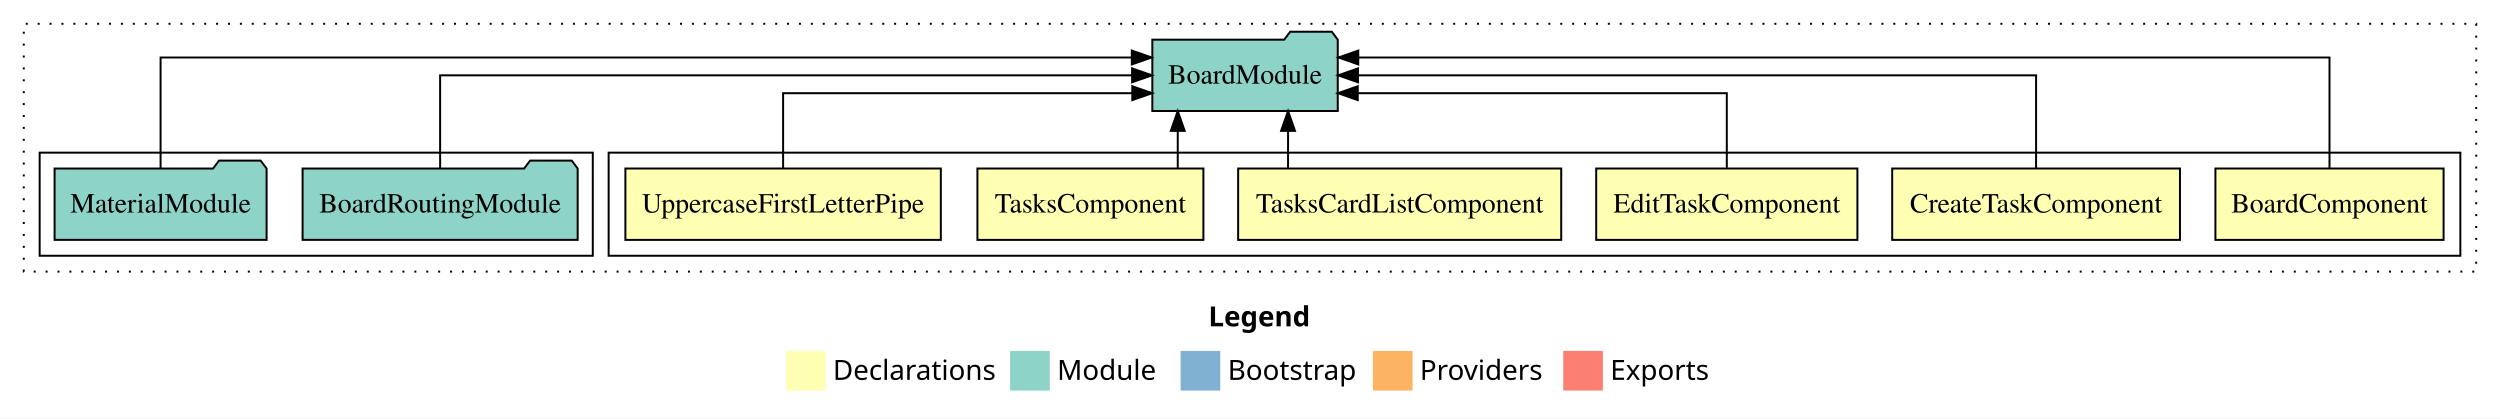
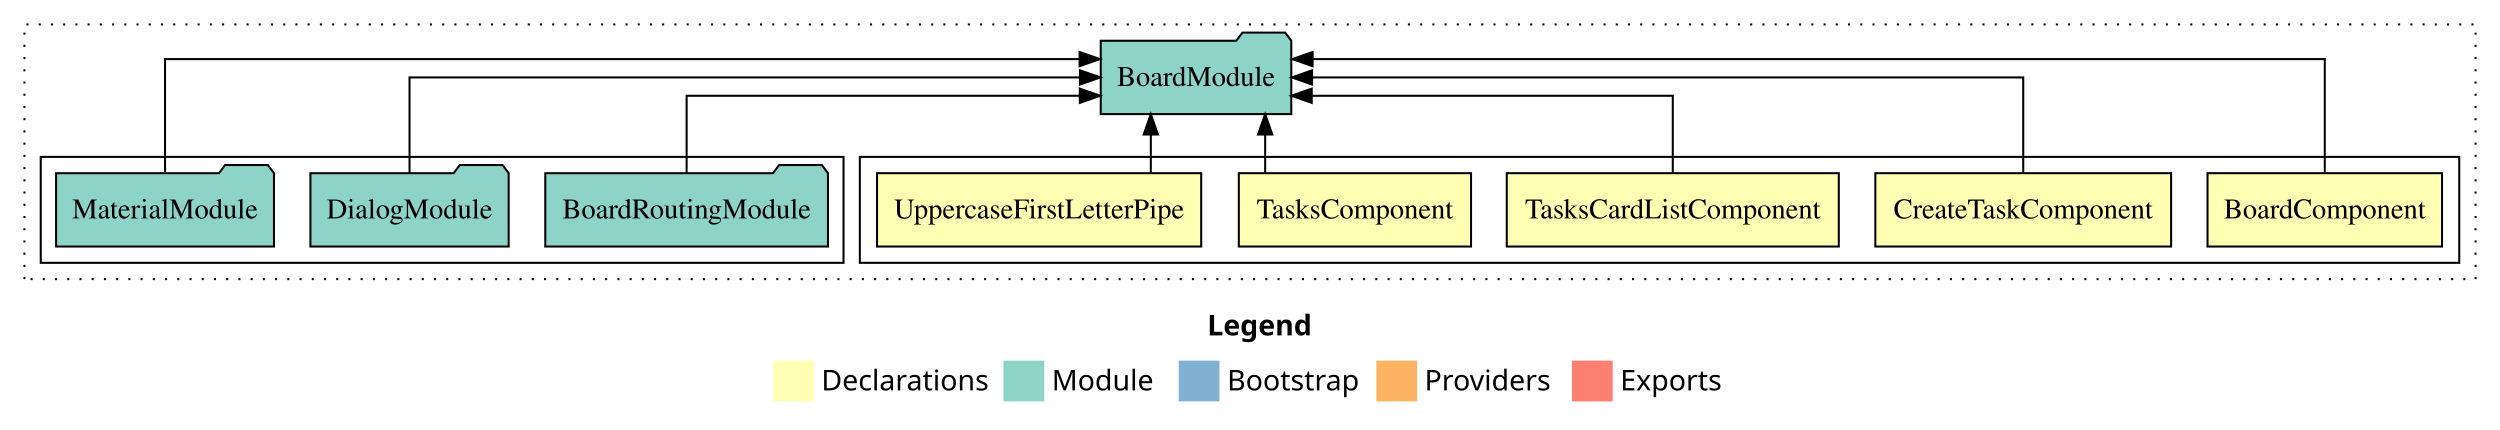
- <svg xmlns="http://www.w3.org/2000/svg" width="1261pt" height="211pt" viewBox="0.00 0.00 1261.00 211.00">
+ <svg xmlns="http://www.w3.org/2000/svg" width="1227pt" height="211pt" viewBox="0.00 0.00 1227.00 211.00">
  <g id="graph0" class="graph" transform="scale(1 1) rotate(0) translate(4 207)">
-     <polygon fill="#ffffff" stroke="transparent" points="-4,4 -4,-207 1257,-207 1257,4 -4,4" />
-     <text text-anchor="start" x="605.509" y="-42.4" font-family="sans-serif" font-weight="bold" font-size="14.00" fill="#000000">Legend</text>
-     <polygon fill="#ffffb3" stroke="transparent" points="392.5,-10 392.5,-30 412.5,-30 412.5,-10 392.5,-10" />
-     <text text-anchor="start" x="416.129" y="-15.4" font-family="sans-serif" font-size="14.00" fill="#000000">  Declarations</text>
-     <polygon fill="#8dd3c7" stroke="transparent" points="505.5,-10 505.5,-30 525.5,-30 525.5,-10 505.5,-10" />
-     <text text-anchor="start" x="529.225" y="-15.4" font-family="sans-serif" font-size="14.00" fill="#000000">  Module</text>
-     <polygon fill="#80b1d3" stroke="transparent" points="591.5,-10 591.5,-30 611.5,-30 611.5,-10 591.5,-10" />
-     <text text-anchor="start" x="615.281" y="-15.4" font-family="sans-serif" font-size="14.00" fill="#000000">  Bootstrap</text>
-     <polygon fill="#fdb462" stroke="transparent" points="688.5,-10 688.5,-30 708.5,-30 708.5,-10 688.5,-10" />
-     <text text-anchor="start" x="712.173" y="-15.4" font-family="sans-serif" font-size="14.00" fill="#000000">  Providers</text>
-     <polygon fill="#fb8072" stroke="transparent" points="784.5,-10 784.5,-30 804.5,-30 804.5,-10 784.5,-10" />
-     <text text-anchor="start" x="808.226" y="-15.4" font-family="sans-serif" font-size="14.00" fill="#000000">  Exports</text>
+     <polygon fill="#ffffff" stroke="transparent" points="-4,4 -4,-207 1223,-207 1223,4 -4,4" />
+     <text text-anchor="start" x="588.509" y="-42.4" font-family="sans-serif" font-weight="bold" font-size="14.00" fill="#000000">Legend</text>
+     <polygon fill="#ffffb3" stroke="transparent" points="375.5,-10 375.5,-30 395.5,-30 395.5,-10 375.5,-10" />
+     <text text-anchor="start" x="399.129" y="-15.4" font-family="sans-serif" font-size="14.00" fill="#000000">  Declarations</text>
+     <polygon fill="#8dd3c7" stroke="transparent" points="488.5,-10 488.5,-30 508.5,-30 508.5,-10 488.5,-10" />
+     <text text-anchor="start" x="512.225" y="-15.4" font-family="sans-serif" font-size="14.00" fill="#000000">  Module</text>
+     <polygon fill="#80b1d3" stroke="transparent" points="574.5,-10 574.5,-30 594.5,-30 594.5,-10 574.5,-10" />
+     <text text-anchor="start" x="598.281" y="-15.4" font-family="sans-serif" font-size="14.00" fill="#000000">  Bootstrap</text>
+     <polygon fill="#fdb462" stroke="transparent" points="671.5,-10 671.5,-30 691.5,-30 691.5,-10 671.5,-10" />
+     <text text-anchor="start" x="695.173" y="-15.4" font-family="sans-serif" font-size="14.00" fill="#000000">  Providers</text>
+     <polygon fill="#fb8072" stroke="transparent" points="767.5,-10 767.5,-30 787.5,-30 787.5,-10 767.5,-10" />
+     <text text-anchor="start" x="791.226" y="-15.4" font-family="sans-serif" font-size="14.00" fill="#000000">  Exports</text>
    <g id="clust1" class="cluster">
-       <polygon fill="none" stroke="#000000" stroke-dasharray="1,5" points="8,-70 8,-195 1245,-195 1245,-70 8,-70" />
+       <polygon fill="none" stroke="#000000" stroke-dasharray="1,5" points="8,-70 8,-195 1211,-195 1211,-70 8,-70" />
    </g>
    <g id="clust2" class="cluster">
-       <polygon fill="none" stroke="#000000" points="303,-78 303,-130 1237,-130 1237,-78 303,-78" />
+       <polygon fill="none" stroke="#000000" points="418,-78 418,-130 1203,-130 1203,-78 418,-78" />
    </g>
-     <g id="clust9" class="cluster">
-       <polygon fill="none" stroke="#000000" points="16,-78 16,-130 295,-130 295,-78 16,-78" />
+     <g id="clust8" class="cluster">
+       <polygon fill="none" stroke="#000000" points="16,-78 16,-130 410,-130 410,-78 16,-78" />
    </g>
    <g id="node1" class="node">
-       <polygon fill="#ffffb3" stroke="#000000" points="1228.545,-122 1113.455,-122 1113.455,-86 1228.545,-86 1228.545,-122" />
-       <text text-anchor="middle" x="1171" y="-99.8" font-family="Times,serif" font-size="14.00" fill="#000000">BoardComponent</text>
+       <polygon fill="#ffffb3" stroke="#000000" points="1194.545,-122 1079.455,-122 1079.455,-86 1194.545,-86 1194.545,-122" />
+       <text text-anchor="middle" x="1137" y="-99.8" font-family="Times,serif" font-size="14.00" fill="#000000">BoardComponent</text>
+     </g>
+     <g id="node6" class="node">
+       <polygon fill="#8dd3c7" stroke="#000000" points="629.762,-187 626.762,-191 605.762,-191 602.762,-187 536.238,-187 536.238,-151 629.762,-151 629.762,-187" />
+       <text text-anchor="middle" x="583" y="-164.8" font-family="Times,serif" font-size="14.00" fill="#000000">BoardModule</text>
+     </g>
+     <g id="edge1" class="edge">
+       <path fill="none" stroke="#000000" d="M1137,-122.292C1137,-144.206 1137,-178 1137,-178 1137,-178 640.234,-178 640.234,-178" />
+       <polygon fill="#000000" stroke="#000000" points="640.234,-174.5 630.234,-178 640.234,-181.5 640.234,-174.5" />
+     </g>
+     <g id="node2" class="node">
+       <polygon fill="#ffffb3" stroke="#000000" points="1061.576,-122 916.424,-122 916.424,-86 1061.576,-86 1061.576,-122" />
+       <text text-anchor="middle" x="989" y="-99.8" font-family="Times,serif" font-size="14.00" fill="#000000">CreateTaskComponent</text>
+     </g>
+     <g id="edge2" class="edge">
+       <path fill="none" stroke="#000000" d="M989,-122.106C989,-141.339 989,-169 989,-169 989,-169 639.97,-169 639.97,-169" />
+       <polygon fill="#000000" stroke="#000000" points="639.97,-165.5 629.97,-169 639.97,-172.5 639.97,-165.5" />
+     </g>
+     <g id="node3" class="node">
+       <polygon fill="#ffffb3" stroke="#000000" points="898.479,-122 735.521,-122 735.521,-86 898.479,-86 898.479,-122" />
+       <text text-anchor="middle" x="817" y="-99.8" font-family="Times,serif" font-size="14.00" fill="#000000">TasksCardListComponent</text>
+     </g>
+     <g id="edge3" class="edge">
+       <path fill="none" stroke="#000000" d="M817,-122.027C817,-138.398 817,-160 817,-160 817,-160 639.791,-160 639.791,-160" />
+       <polygon fill="#000000" stroke="#000000" points="639.791,-156.5 629.791,-160 639.791,-163.5 639.791,-156.5" />
+     </g>
+     <g id="node4" class="node">
+       <polygon fill="#ffffb3" stroke="#000000" points="717.989,-122 604.011,-122 604.011,-86 717.989,-86 717.989,-122" />
+       <text text-anchor="middle" x="661" y="-99.8" font-family="Times,serif" font-size="14.00" fill="#000000">TasksComponent</text>
+     </g>
+     <g id="edge4" class="edge">
+       <path fill="none" stroke="#000000" d="M616.943,-122.106C616.943,-122.106 616.943,-140.991 616.943,-140.991" />
+       <polygon fill="#000000" stroke="#000000" points="613.443,-140.991 616.943,-150.991 620.443,-140.991 613.443,-140.991" />
+     </g>
+     <g id="node5" class="node">
+       <polygon fill="#ffffb3" stroke="#000000" points="585.551,-122 426.449,-122 426.449,-86 585.551,-86 585.551,-122" />
+       <text text-anchor="middle" x="506" y="-99.8" font-family="Times,serif" font-size="14.00" fill="#000000">UppercaseFirstLetterPipe</text>
+     </g>
+     <g id="edge5" class="edge">
+       <path fill="none" stroke="#000000" d="M560.822,-122.106C560.822,-122.106 560.822,-140.991 560.822,-140.991" />
+       <polygon fill="#000000" stroke="#000000" points="557.322,-140.991 560.822,-150.991 564.322,-140.991 557.322,-140.991" />
    </g>
    <g id="node7" class="node">
-       <polygon fill="#8dd3c7" stroke="#000000" points="670.762,-187 667.762,-191 646.762,-191 643.762,-187 577.238,-187 577.238,-151 670.762,-151 670.762,-187" />
-       <text text-anchor="middle" x="624" y="-164.8" font-family="Times,serif" font-size="14.00" fill="#000000">BoardModule</text>
-     </g>
-     <g id="edge1" class="edge">
-       <path fill="none" stroke="#000000" d="M1171,-122.292C1171,-144.206 1171,-178 1171,-178 1171,-178 681.11,-178 681.11,-178" />
-       <polygon fill="#000000" stroke="#000000" points="681.11,-174.5 671.11,-178 681.11,-181.5 681.11,-174.5" />
-     </g>
-     <g id="node2" class="node">
-       <polygon fill="#ffffb3" stroke="#000000" points="1095.576,-122 950.424,-122 950.424,-86 1095.576,-86 1095.576,-122" />
-       <text text-anchor="middle" x="1023" y="-99.8" font-family="Times,serif" font-size="14.00" fill="#000000">CreateTaskComponent</text>
-     </g>
-     <g id="edge2" class="edge">
-       <path fill="none" stroke="#000000" d="M1023,-122.106C1023,-141.339 1023,-169 1023,-169 1023,-169 680.944,-169 680.944,-169" />
-       <polygon fill="#000000" stroke="#000000" points="680.944,-165.5 670.944,-169 680.944,-172.5 680.944,-165.5" />
-     </g>
-     <g id="node3" class="node">
-       <polygon fill="#ffffb3" stroke="#000000" points="932.878,-122 801.122,-122 801.122,-86 932.878,-86 932.878,-122" />
-       <text text-anchor="middle" x="867" y="-99.8" font-family="Times,serif" font-size="14.00" fill="#000000">EditTaskComponent</text>
-     </g>
-     <g id="edge3" class="edge">
-       <path fill="none" stroke="#000000" d="M867,-122.027C867,-138.398 867,-160 867,-160 867,-160 680.853,-160 680.853,-160" />
-       <polygon fill="#000000" stroke="#000000" points="680.853,-156.5 670.853,-160 680.853,-163.5 680.853,-156.5" />
-     </g>
-     <g id="node4" class="node">
-       <polygon fill="#ffffb3" stroke="#000000" points="783.479,-122 620.521,-122 620.521,-86 783.479,-86 783.479,-122" />
-       <text text-anchor="middle" x="702" y="-99.8" font-family="Times,serif" font-size="14.00" fill="#000000">TasksCardListComponent</text>
-     </g>
-     <g id="edge4" class="edge">
-       <path fill="none" stroke="#000000" d="M645.696,-122.106C645.696,-122.106 645.696,-140.991 645.696,-140.991" />
-       <polygon fill="#000000" stroke="#000000" points="642.196,-140.991 645.696,-150.991 649.196,-140.991 642.196,-140.991" />
-     </g>
-     <g id="node5" class="node">
-       <polygon fill="#ffffb3" stroke="#000000" points="602.989,-122 489.011,-122 489.011,-86 602.989,-86 602.989,-122" />
-       <text text-anchor="middle" x="546" y="-99.8" font-family="Times,serif" font-size="14.00" fill="#000000">TasksComponent</text>
-     </g>
-     <g id="edge5" class="edge">
-       <path fill="none" stroke="#000000" d="M590.057,-122.106C590.057,-122.106 590.057,-140.991 590.057,-140.991" />
-       <polygon fill="#000000" stroke="#000000" points="586.557,-140.991 590.057,-150.991 593.557,-140.991 586.557,-140.991" />
-     </g>
-     <g id="node6" class="node">
-       <polygon fill="#ffffb3" stroke="#000000" points="470.551,-122 311.449,-122 311.449,-86 470.551,-86 470.551,-122" />
-       <text text-anchor="middle" x="391" y="-99.8" font-family="Times,serif" font-size="14.00" fill="#000000">UppercaseFirstLetterPipe</text>
+       <polygon fill="#8dd3c7" stroke="#000000" points="402.38,-122 399.38,-126 378.38,-126 375.38,-122 263.62,-122 263.62,-86 402.38,-86 402.38,-122" />
+       <text text-anchor="middle" x="333" y="-99.8" font-family="Times,serif" font-size="14.00" fill="#000000">BoardRoutingModule</text>
    </g>
    <g id="edge6" class="edge">
-       <path fill="none" stroke="#000000" d="M391,-122.027C391,-138.398 391,-160 391,-160 391,-160 567.129,-160 567.129,-160" />
-       <polygon fill="#000000" stroke="#000000" points="567.129,-163.5 577.129,-160 567.129,-156.5 567.129,-163.5" />
+       <path fill="none" stroke="#000000" d="M333,-122.027C333,-138.398 333,-160 333,-160 333,-160 525.977,-160 525.977,-160" />
+       <polygon fill="#000000" stroke="#000000" points="525.977,-163.5 535.977,-160 525.977,-156.5 525.977,-163.5" />
    </g>
    <g id="node8" class="node">
-       <polygon fill="#8dd3c7" stroke="#000000" points="287.38,-122 284.38,-126 263.38,-126 260.38,-122 148.62,-122 148.62,-86 287.38,-86 287.38,-122" />
-       <text text-anchor="middle" x="218" y="-99.8" font-family="Times,serif" font-size="14.00" fill="#000000">BoardRoutingModule</text>
+       <polygon fill="#8dd3c7" stroke="#000000" points="245.653,-122 242.653,-126 221.653,-126 218.653,-122 148.347,-122 148.347,-86 245.653,-86 245.653,-122" />
+       <text text-anchor="middle" x="197" y="-99.8" font-family="Times,serif" font-size="14.00" fill="#000000">DialogModule</text>
    </g>
    <g id="edge7" class="edge">
-       <path fill="none" stroke="#000000" d="M218,-122.106C218,-141.339 218,-169 218,-169 218,-169 567.03,-169 567.03,-169" />
-       <polygon fill="#000000" stroke="#000000" points="567.03,-172.5 577.03,-169 567.03,-165.5 567.03,-172.5" />
+       <path fill="none" stroke="#000000" d="M197,-122.106C197,-141.339 197,-169 197,-169 197,-169 526.055,-169 526.055,-169" />
+       <polygon fill="#000000" stroke="#000000" points="526.055,-172.5 536.055,-169 526.055,-165.5 526.055,-172.5" />
    </g>
    <g id="node9" class="node">
      <polygon fill="#8dd3c7" stroke="#000000" points="130.471,-122 127.471,-126 106.471,-126 103.471,-122 23.529,-122 23.529,-86 130.471,-86 130.471,-122" />
      <text text-anchor="middle" x="77" y="-99.8" font-family="Times,serif" font-size="14.00" fill="#000000">MaterialModule</text>
    </g>
    <g id="edge8" class="edge">
-       <path fill="none" stroke="#000000" d="M77,-122.292C77,-144.206 77,-178 77,-178 77,-178 566.89,-178 566.89,-178" />
-       <polygon fill="#000000" stroke="#000000" points="566.89,-181.5 576.89,-178 566.89,-174.5 566.89,-181.5" />
+       <path fill="none" stroke="#000000" d="M77,-122.292C77,-144.206 77,-178 77,-178 77,-178 525.851,-178 525.851,-178" />
+       <polygon fill="#000000" stroke="#000000" points="525.851,-181.5 535.851,-178 525.851,-174.5 525.851,-181.5" />
    </g>
  </g>
</svg>
